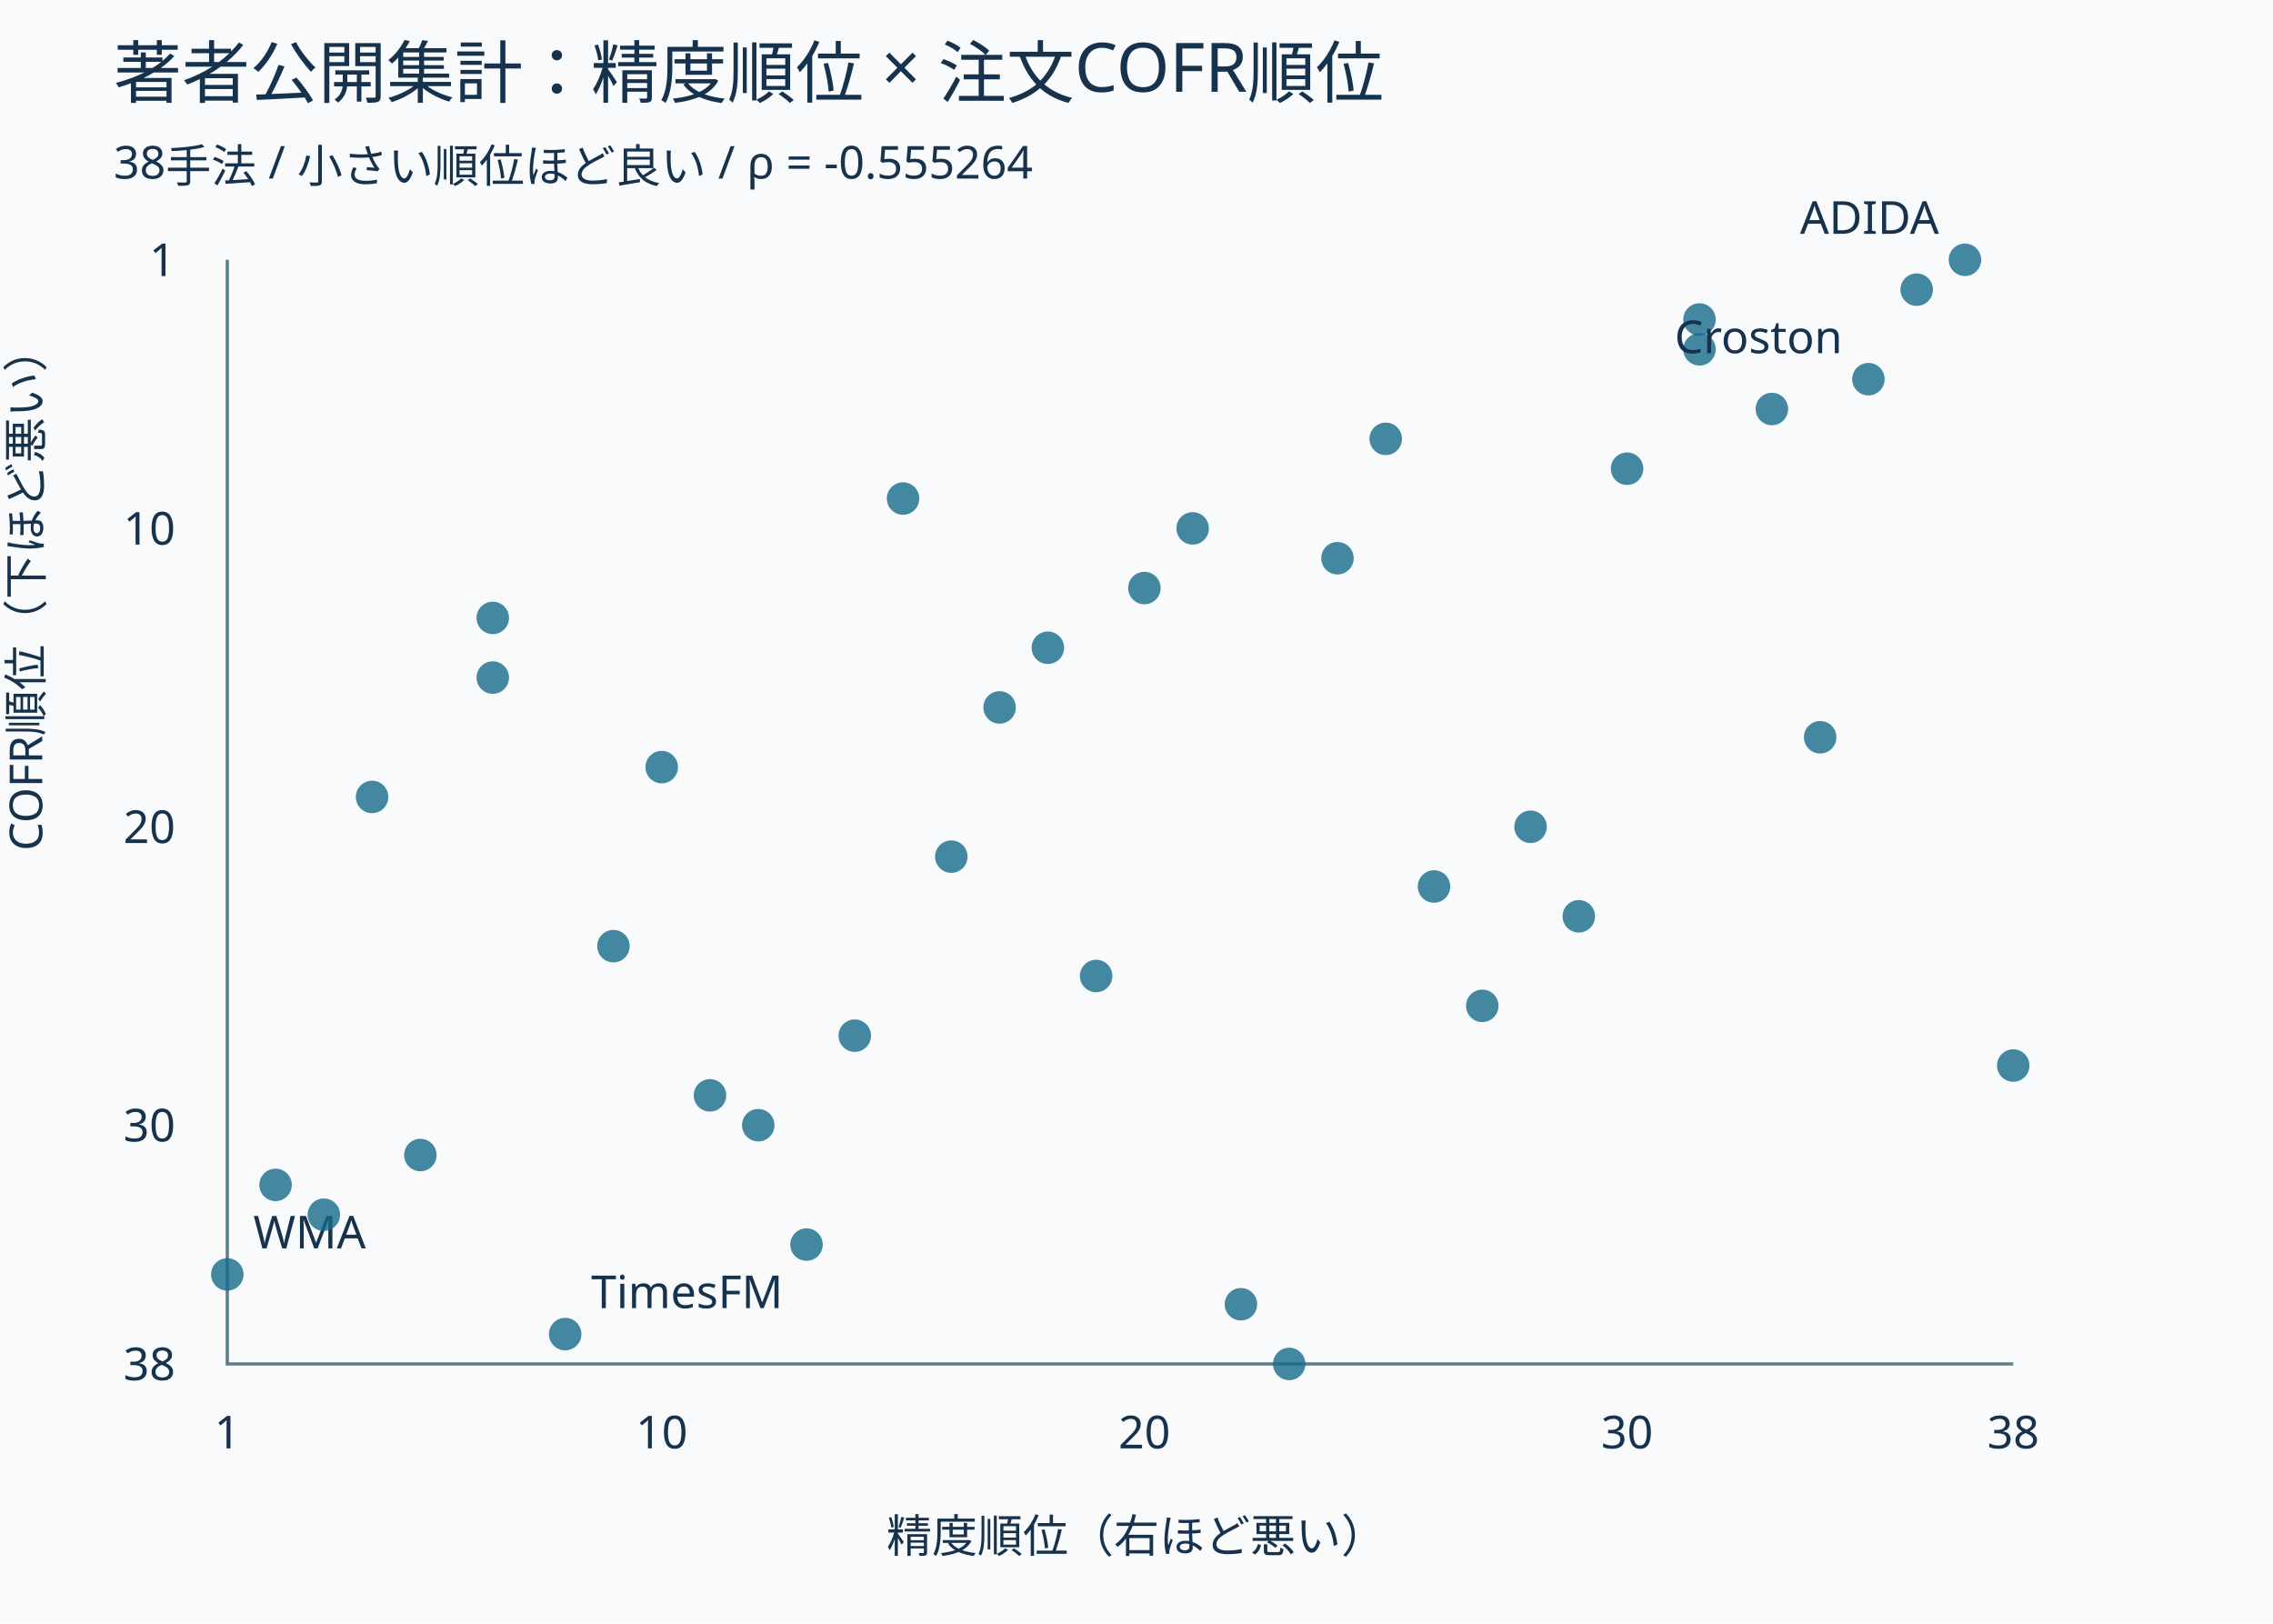
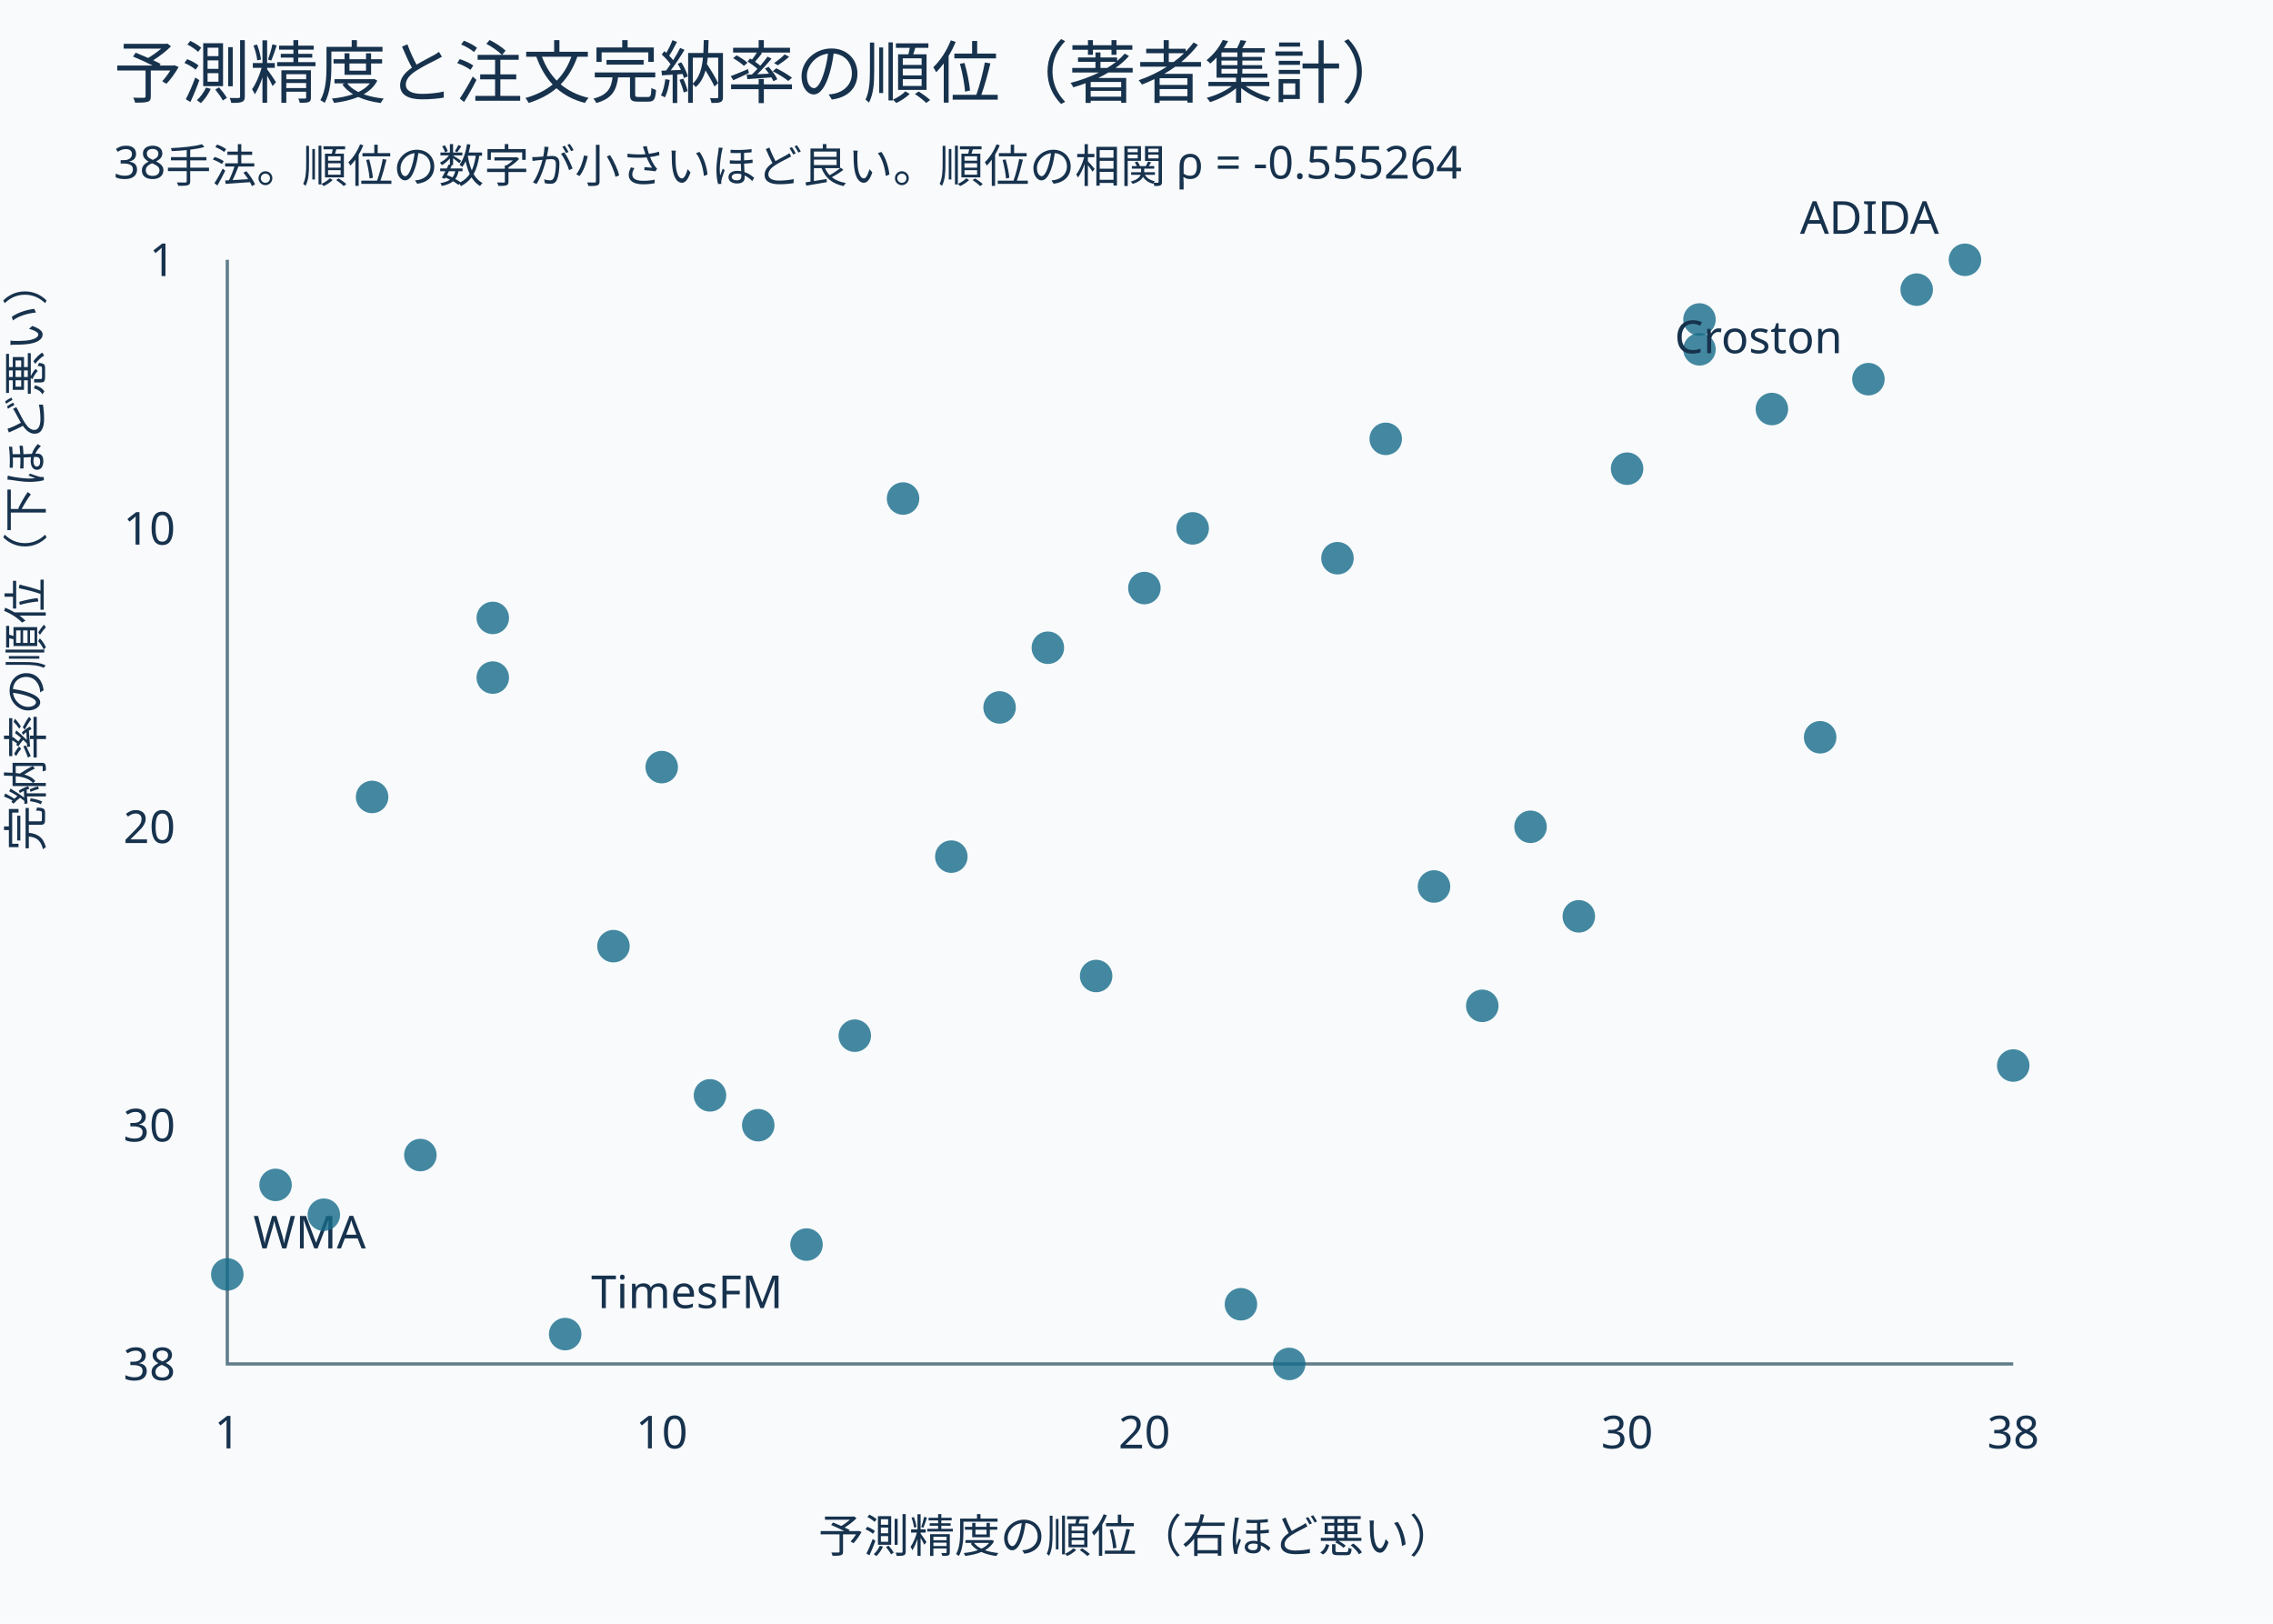
- <svg xmlns="http://www.w3.org/2000/svg" viewBox="0 0 700 500" role="img" aria-label="精度とCOFRの順位散布図。公式凍結集計の再描画">
+ <svg xmlns="http://www.w3.org/2000/svg" viewBox="0 0 700 500" role="img" aria-label="著者が公開した順位から、予測精度と注文完納率（COFR）を比べた散布図">
  <rect width="700" height="500" fill="#f8fafc" />
  <g font-family="sans-serif" font-size="14" fill="#17324d">
-     <text x="35" y="30" font-size="21">著者公開集計：精度順位 × 注文COFR順位</text>
-     <text x="35" y="55">38手法 / 小さい順位ほど良い / ρ = -0.555264</text>
+     <text x="35" y="30" font-size="21">予測精度と注文完納率の順位（著者集計）</text>
+     <text x="35" y="55">38手法。順位の数字が小さいほど良い。順位の相関 ρ = -0.555264</text>
    <path d="M70 80 V420 H620" fill="none" stroke="#607d8b" />
    <text x="70.0" y="446" text-anchor="middle">1</text>
    <text x="54" y="85.0" text-anchor="end">1</text>
    <text x="203.784" y="446" text-anchor="middle">10</text>
    <text x="54" y="167.703" text-anchor="end">10</text>
    <text x="352.432" y="446" text-anchor="middle">20</text>
    <text x="54" y="259.595" text-anchor="end">20</text>
    <text x="501.081" y="446" text-anchor="middle">30</text>
    <text x="54" y="351.486" text-anchor="end">30</text>
    <text x="620.0" y="446" text-anchor="middle">38</text>
    <text x="54" y="425.0" text-anchor="end">38</text>
-     <text x="350" y="478" text-anchor="middle">精度順位（右ほど悪い）</text>
-     <text x="13" y="262" transform="rotate(-90 13 262)">COFR順位（下ほど悪い）</text>
+     <text x="350" y="478" text-anchor="middle">予測精度の順位（右ほど悪い）</text>
+     <text x="13" y="262" transform="rotate(-90 13 262)">完納率の順位（下ほど悪い）</text>
    <circle cx="70.0" cy="392.432" r="5" fill="#156b8a" opacity=".8" />
    <text x="78.0" y="384.432" text-anchor="start">WMA</text>
    <circle cx="84.865" cy="364.865" r="5" fill="#156b8a" opacity=".8" />
    <circle cx="99.73" cy="374.054" r="5" fill="#156b8a" opacity=".8" />
    <circle cx="114.595" cy="245.405" r="5" fill="#156b8a" opacity=".8" />
    <circle cx="129.459" cy="355.676" r="5" fill="#156b8a" opacity=".8" />
    <circle cx="151.757" cy="190.27" r="5" fill="#156b8a" opacity=".8" />
    <circle cx="151.757" cy="208.649" r="5" fill="#156b8a" opacity=".8" />
    <circle cx="174.054" cy="410.811" r="5" fill="#156b8a" opacity=".8" />
    <text x="182.054" y="402.811" text-anchor="start">TimesFM</text>
    <circle cx="188.919" cy="291.351" r="5" fill="#156b8a" opacity=".8" />
    <circle cx="203.784" cy="236.216" r="5" fill="#156b8a" opacity=".8" />
    <circle cx="218.649" cy="337.297" r="5" fill="#156b8a" opacity=".8" />
    <circle cx="233.514" cy="346.486" r="5" fill="#156b8a" opacity=".8" />
    <circle cx="248.378" cy="383.243" r="5" fill="#156b8a" opacity=".8" />
    <circle cx="263.243" cy="318.919" r="5" fill="#156b8a" opacity=".8" />
    <circle cx="278.108" cy="153.514" r="5" fill="#156b8a" opacity=".8" />
    <circle cx="292.973" cy="263.784" r="5" fill="#156b8a" opacity=".8" />
    <circle cx="307.838" cy="217.838" r="5" fill="#156b8a" opacity=".8" />
    <circle cx="322.703" cy="199.459" r="5" fill="#156b8a" opacity=".8" />
    <circle cx="337.568" cy="300.541" r="5" fill="#156b8a" opacity=".8" />
    <circle cx="352.432" cy="181.081" r="5" fill="#156b8a" opacity=".8" />
    <circle cx="367.297" cy="162.703" r="5" fill="#156b8a" opacity=".8" />
    <circle cx="382.162" cy="401.622" r="5" fill="#156b8a" opacity=".8" />
    <circle cx="397.027" cy="420.0" r="5" fill="#156b8a" opacity=".8" />
    <circle cx="411.892" cy="171.892" r="5" fill="#156b8a" opacity=".8" />
    <circle cx="426.757" cy="135.135" r="5" fill="#156b8a" opacity=".8" />
    <circle cx="441.622" cy="272.973" r="5" fill="#156b8a" opacity=".8" />
    <circle cx="456.486" cy="309.73" r="5" fill="#156b8a" opacity=".8" />
    <circle cx="471.351" cy="254.595" r="5" fill="#156b8a" opacity=".8" />
    <circle cx="486.216" cy="282.162" r="5" fill="#156b8a" opacity=".8" />
    <circle cx="501.081" cy="144.324" r="5" fill="#156b8a" opacity=".8" />
    <circle cx="523.378" cy="98.378" r="5" fill="#156b8a" opacity=".8" />
    <circle cx="523.378" cy="107.568" r="5" fill="#156b8a" opacity=".8" />
    <circle cx="545.676" cy="125.946" r="5" fill="#156b8a" opacity=".8" />
    <circle cx="560.541" cy="227.027" r="5" fill="#156b8a" opacity=".8" />
    <circle cx="575.405" cy="116.757" r="5" fill="#156b8a" opacity=".8" />
    <text x="567.405" y="108.757" text-anchor="end">Croston</text>
    <circle cx="590.27" cy="89.189" r="5" fill="#156b8a" opacity=".8" />
    <circle cx="605.135" cy="80.0" r="5" fill="#156b8a" opacity=".8" />
    <text x="597.135" y="72.0" text-anchor="end">ADIDA</text>
    <circle cx="620.0" cy="328.108" r="5" fill="#156b8a" opacity=".8" />
  </g>
</svg>
